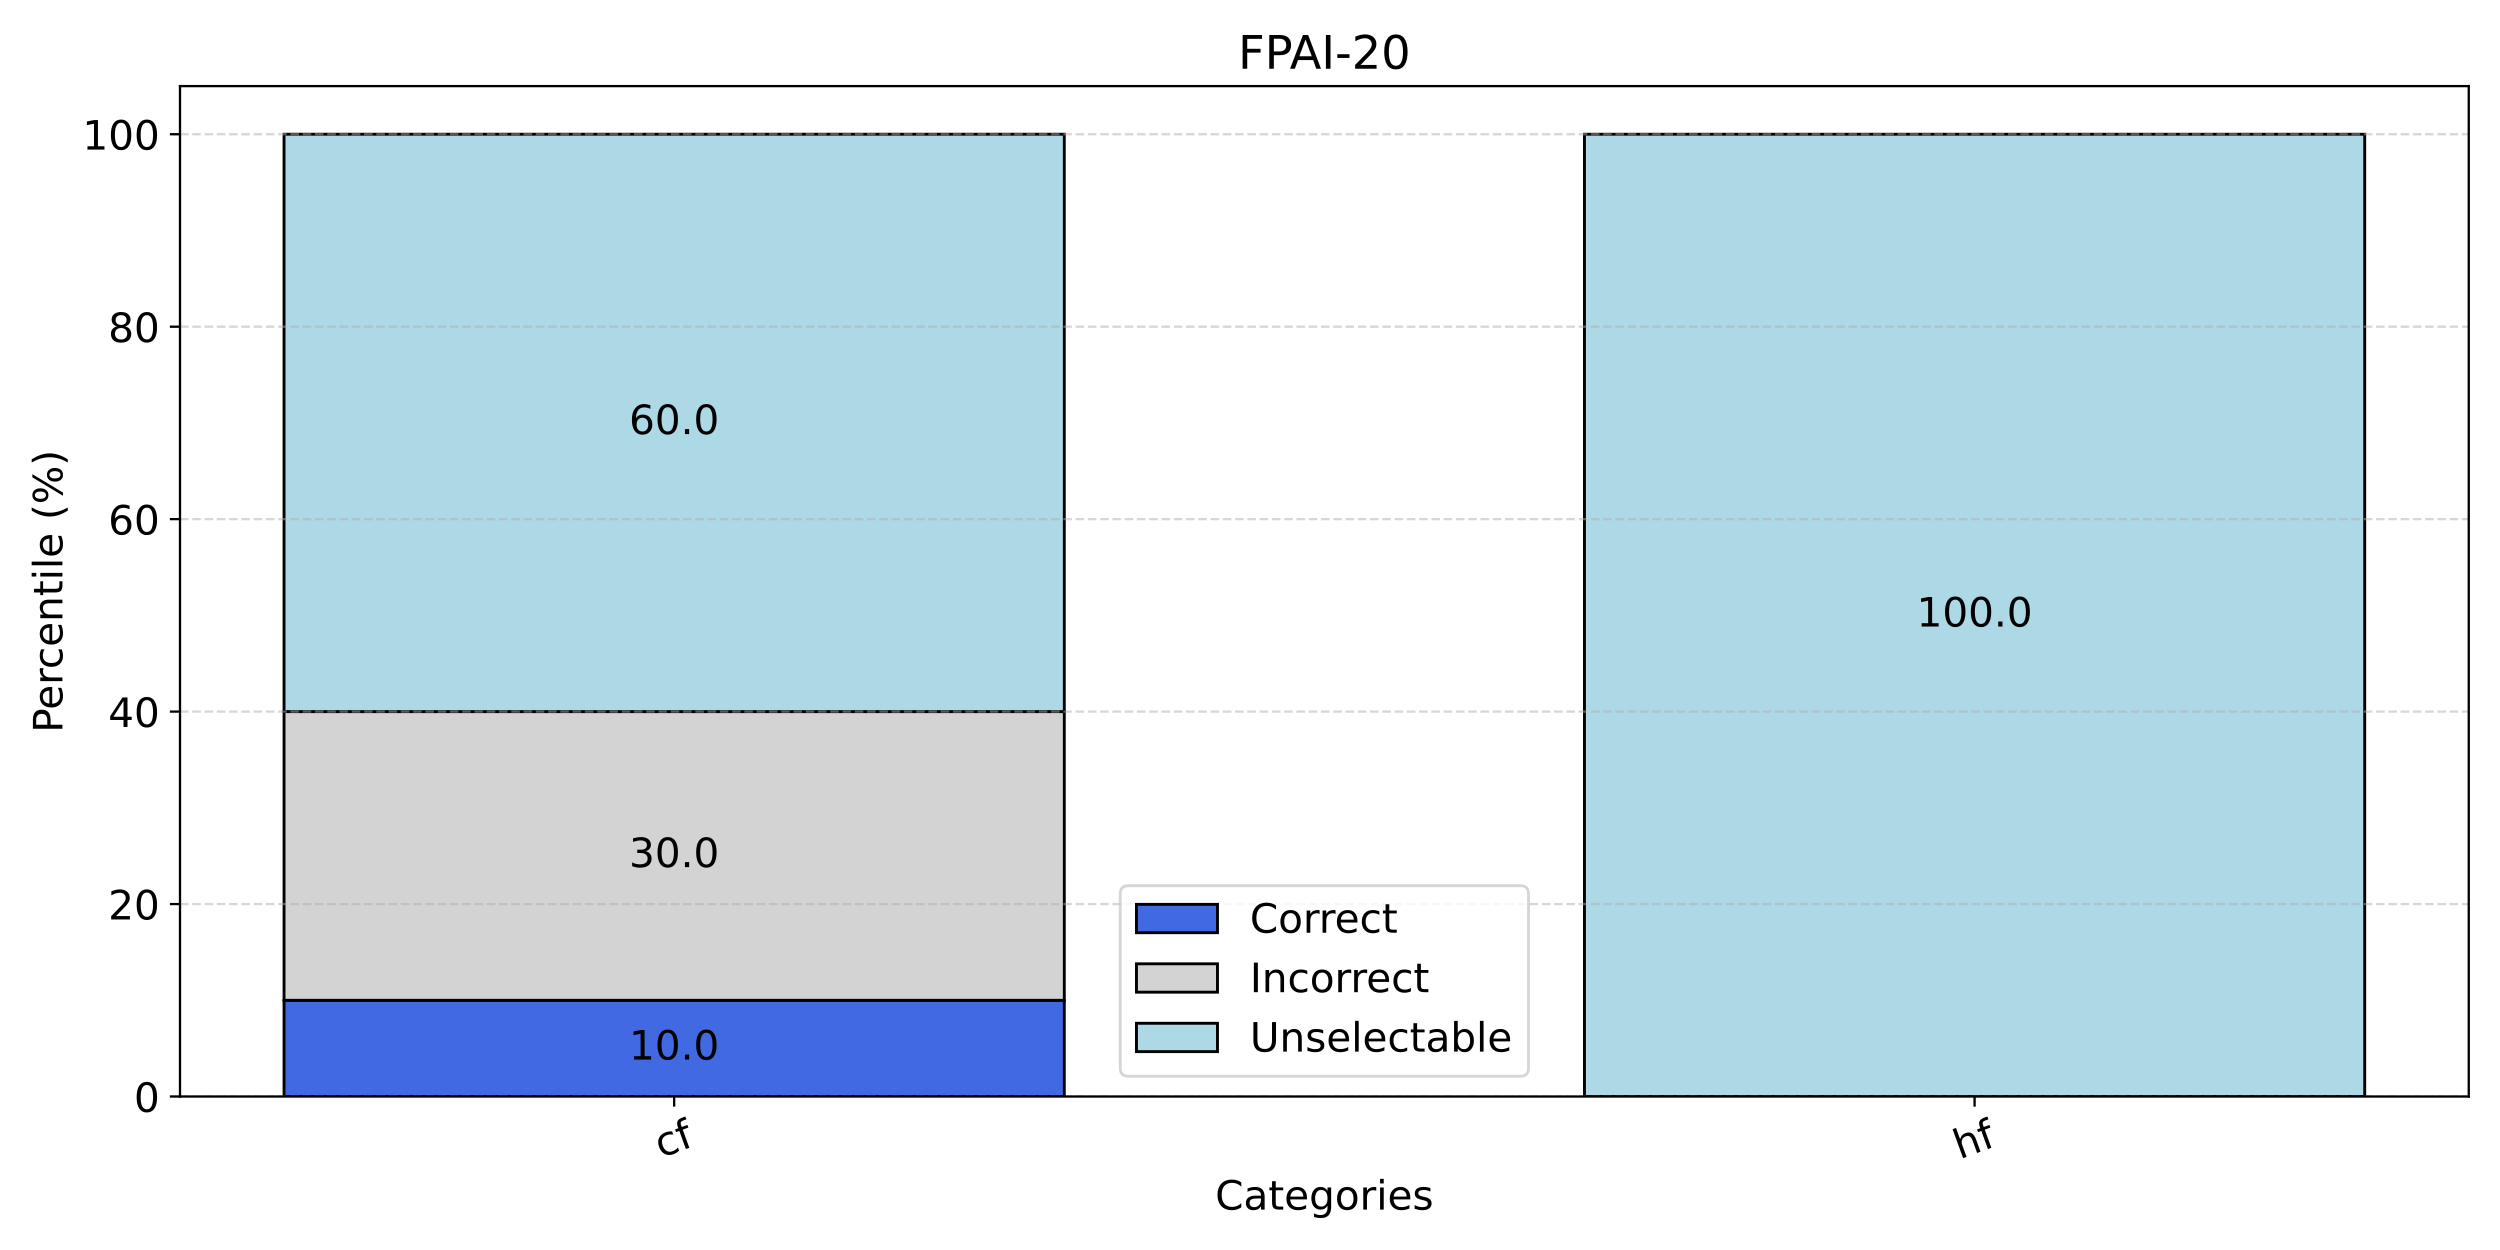
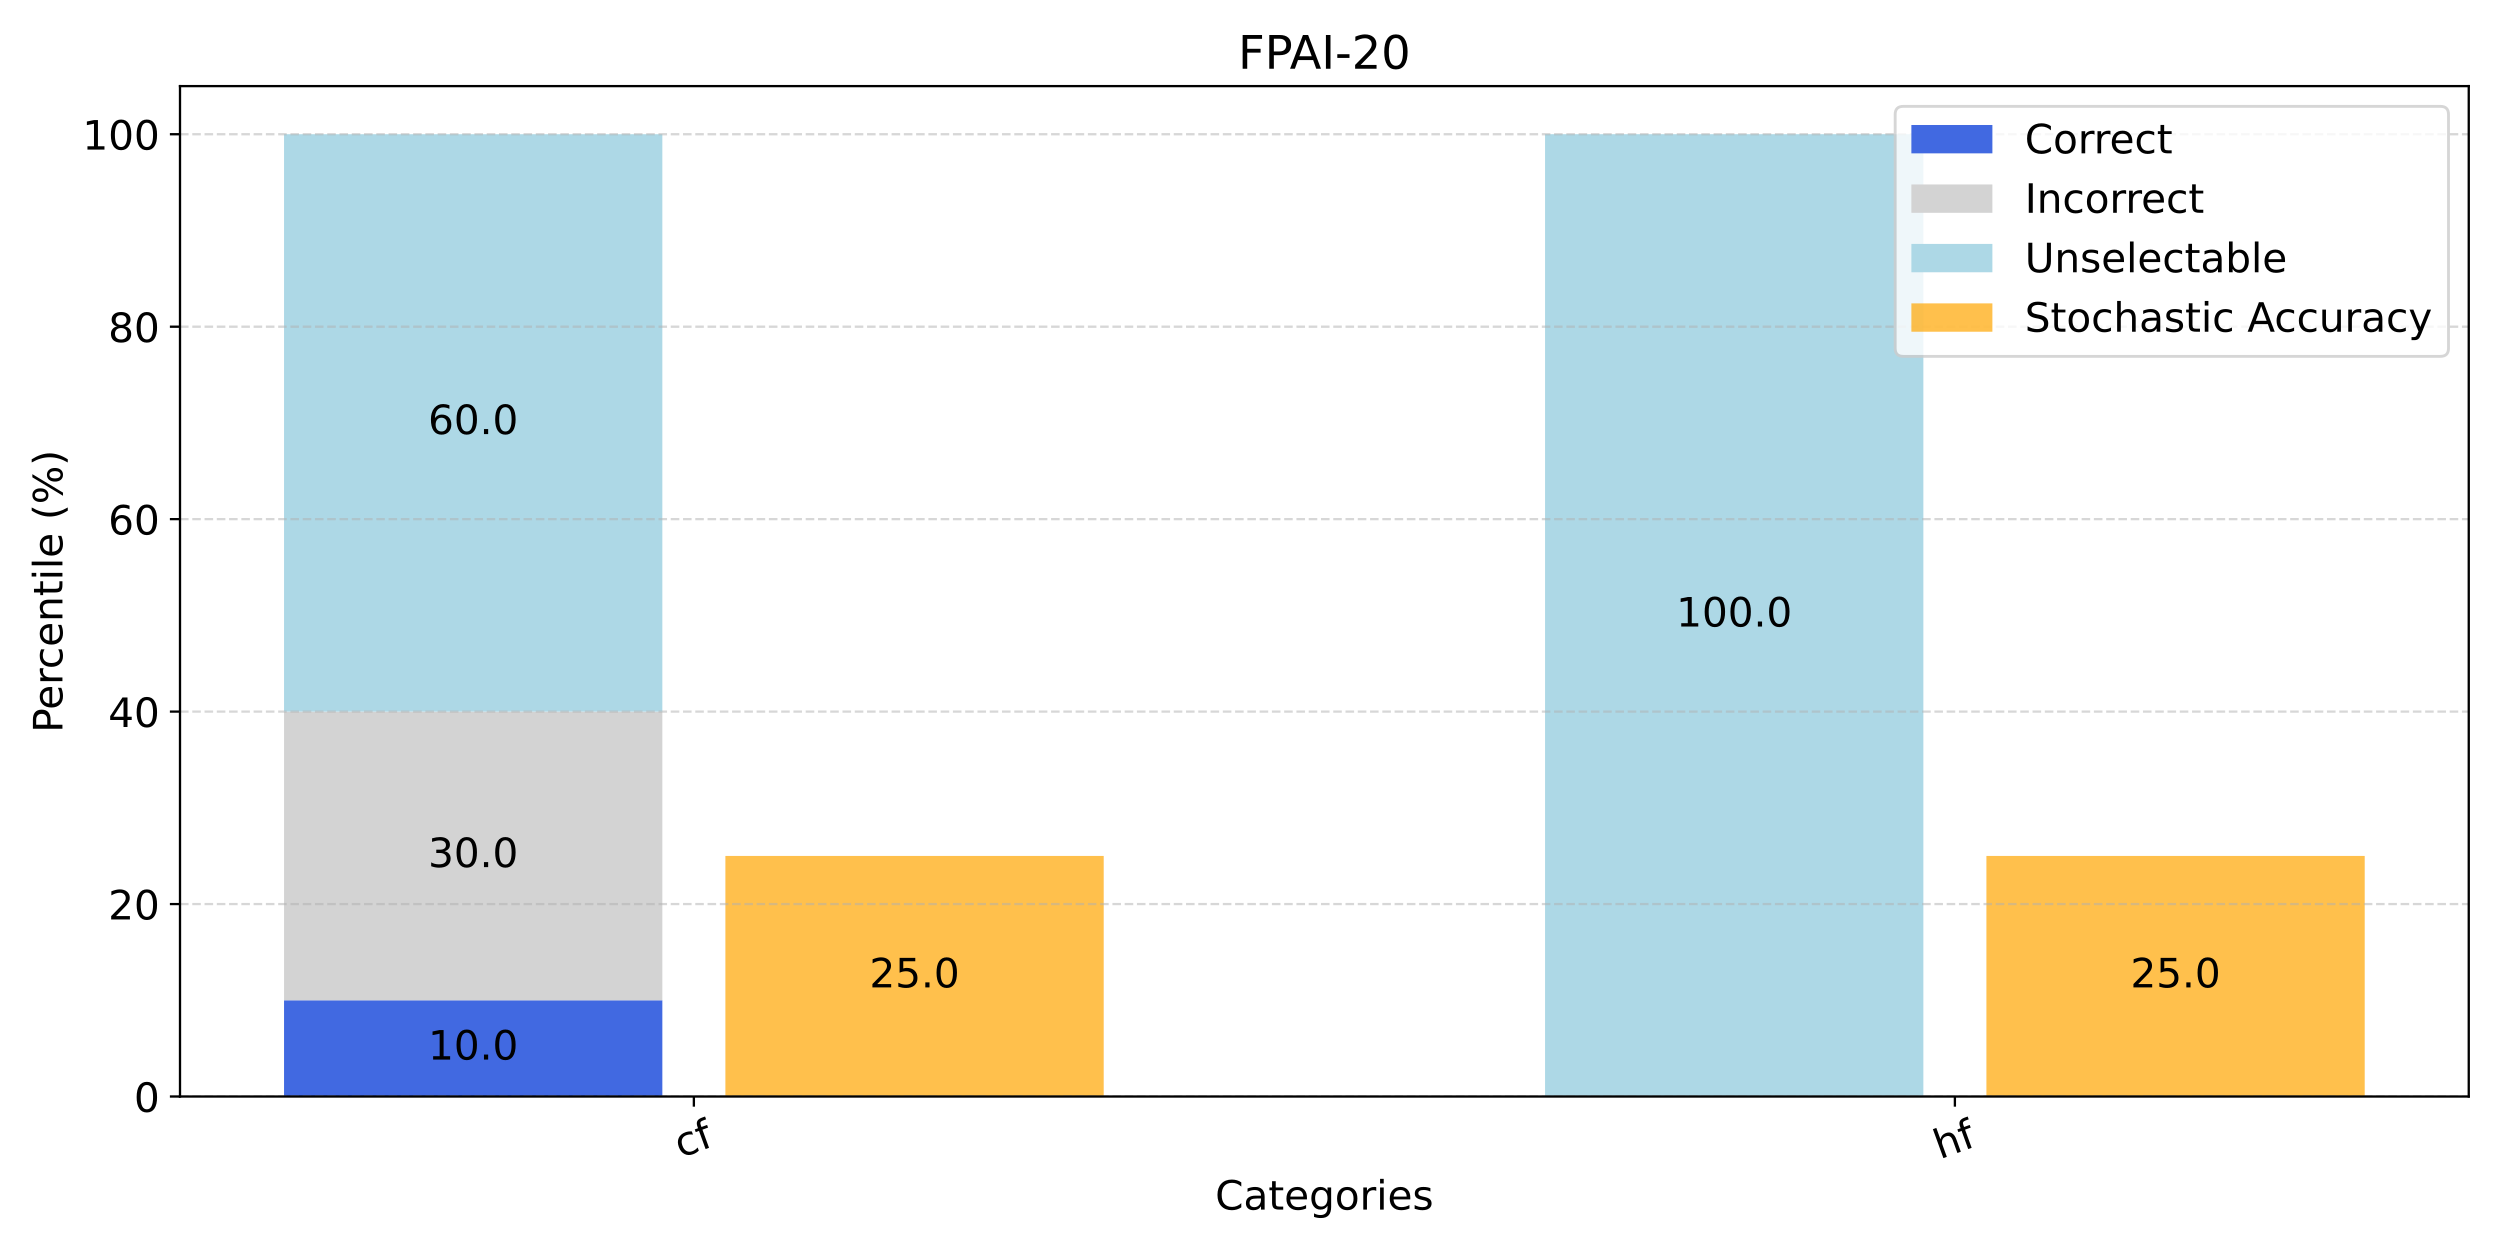
<svg xmlns="http://www.w3.org/2000/svg" xmlns:xlink="http://www.w3.org/1999/xlink" width="864pt" height="432pt" viewBox="0 0 864 432" version="1.1">
  <defs>
    <style type="text/css">*{stroke-linejoin: round; stroke-linecap: butt}</style>
  </defs>
  <g id="figure_1">
    <g id="patch_1">
      <path d="M 0 432  L 864 432  L 864 0  L 0 0  z " style="fill: #ffffff" />
    </g>
    <g id="axes_1">
      <g id="patch_2">
        <path d="M 62.21 378.955  L 853.2 378.955  L 853.2 29.76  L 62.21 29.76  z " style="fill: #ffffff" />
      </g>
      <g id="patch_3">
-         <path d="M 98.164 378.955  L 367.82 378.955  L 367.82 345.699  L 98.164 345.699  z " clip-path="url(#pfbacceda37)" style="fill: #4169e1; stroke: #000000; stroke-linejoin: miter" />
+         <path d="M 98.164 378.955  L 228.906 378.955  L 228.906 345.699  L 98.164 345.699  z " clip-path="url(#pa69fafc977)" style="fill: #4169e1" />
      </g>
      <g id="patch_4">
-         <path d="M 547.59 378.955  L 817.246 378.955  L 817.246 378.955  L 547.59 378.955  z " clip-path="url(#pfbacceda37)" style="fill: #4169e1; stroke: #000000; stroke-linejoin: miter" />
+         <path d="M 533.971 378.955  L 664.713 378.955  L 664.713 378.955  L 533.971 378.955  z " clip-path="url(#pa69fafc977)" style="fill: #4169e1" />
      </g>
      <g id="patch_5">
-         <path d="M 98.164 345.699  L 367.82 345.699  L 367.82 245.929  L 98.164 245.929  z " clip-path="url(#pfbacceda37)" style="fill: #d3d3d3; stroke: #000000; stroke-linejoin: miter" />
+         <path d="M 98.164 345.699  L 228.906 345.699  L 228.906 245.929  L 98.164 245.929  z " clip-path="url(#pa69fafc977)" style="fill: #d3d3d3" />
      </g>
      <g id="patch_6">
-         <path d="M 547.59 378.955  L 817.246 378.955  L 817.246 378.955  L 547.59 378.955  z " clip-path="url(#pfbacceda37)" style="fill: #d3d3d3; stroke: #000000; stroke-linejoin: miter" />
+         <path d="M 533.971 378.955  L 664.713 378.955  L 664.713 378.955  L 533.971 378.955  z " clip-path="url(#pa69fafc977)" style="fill: #d3d3d3" />
      </g>
      <g id="patch_7">
-         <path d="M 98.164 245.929  L 367.82 245.929  L 367.82 46.388  L 98.164 46.388  z " clip-path="url(#pfbacceda37)" style="fill: #add8e6; stroke: #000000; stroke-linejoin: miter" />
+         <path d="M 98.164 245.929  L 228.906 245.929  L 228.906 46.388  L 98.164 46.388  z " clip-path="url(#pa69fafc977)" style="fill: #add8e6" />
      </g>
      <g id="patch_8">
-         <path d="M 547.59 378.955  L 817.246 378.955  L 817.246 46.388  L 547.59 46.388  z " clip-path="url(#pfbacceda37)" style="fill: #add8e6; stroke: #000000; stroke-linejoin: miter" />
+         <path d="M 533.971 378.955  L 664.713 378.955  L 664.713 46.388  L 533.971 46.388  z " clip-path="url(#pa69fafc977)" style="fill: #add8e6" />
+       </g>
+       <g id="patch_9">
+         <path d="M 250.697 378.955  L 381.439 378.955  L 381.439 295.814  L 250.697 295.814  z " clip-path="url(#pa69fafc977)" style="fill: #ffa500; opacity: 0.7" />
+       </g>
+       <g id="patch_10">
+         <path d="M 686.504 378.955  L 817.246 378.955  L 817.246 295.814  L 686.504 295.814  z " clip-path="url(#pa69fafc977)" style="fill: #ffa500; opacity: 0.7" />
      </g>
      <g id="matplotlib.axis_1">
        <g id="xtick_1">
          <g id="line2d_1">
            <defs>
-               <path id="m0cf72e230e" d="M 0 0  L 0 3.5  " style="stroke: #000000; stroke-width: 0.8" />
-             </defs>
-             <g>
-               <use xlink:href="#m0cf72e230e" x="232.992" y="378.955" style="stroke: #000000; stroke-width: 0.8" />
+               <path id="mf088e50892" d="M 0 0  L 0 3.5  " style="stroke: #000000; stroke-width: 0.8" />
+             </defs>
+             <g>
+               <use xlink:href="#mf088e50892" x="239.801" y="378.955" style="stroke: #000000; stroke-width: 0.8" />
            </g>
          </g>
          <g id="text_1">
-             <g transform="translate(228.3808 400.2701) rotate(-20) scale(0.14 -0.14)">
+             <g transform="translate(235.1903 400.2701) rotate(-20) scale(0.14 -0.14)">
              <defs>
                <path id="DejaVuSans-63" d="M 3122 3366  L 3122 2828  Q 2878 2963 2633 3030  Q 2388 3097 2138 3097  Q 1578 3097 1268 2742  Q 959 2388 959 1747  Q 959 1106 1268 751  Q 1578 397 2138 397  Q 2388 397 2633 464  Q 2878 531 3122 666  L 3122 134  Q 2881 22 2623 -34  Q 2366 -91 2075 -91  Q 1284 -91 818 406  Q 353 903 353 1747  Q 353 2603 823 3093  Q 1294 3584 2113 3584  Q 2378 3584 2631 3529  Q 2884 3475 3122 3366  z " transform="scale(0.015625)" />
                <path id="DejaVuSans-66" d="M 2375 4863  L 2375 4384  L 1825 4384  Q 1516 4384 1395 4259  Q 1275 4134 1275 3809  L 1275 3500  L 2222 3500  L 2222 3053  L 1275 3053  L 1275 0  L 697 0  L 697 3053  L 147 3053  L 147 3500  L 697 3500  L 697 3744  Q 697 4328 969 4595  Q 1241 4863 1831 4863  L 2375 4863  z " transform="scale(0.015625)" />
              </defs>
              <use xlink:href="#DejaVuSans-63" />
              <use xlink:href="#DejaVuSans-66" transform="translate(54.98047 0)" />
            </g>
          </g>
        </g>
        <g id="xtick_2">
          <g id="line2d_2">
            <g>
-               <use xlink:href="#m0cf72e230e" x="682.418" y="378.955" style="stroke: #000000; stroke-width: 0.8" />
+               <use xlink:href="#mf088e50892" x="675.609" y="378.955" style="stroke: #000000; stroke-width: 0.8" />
            </g>
          </g>
          <g id="text_2">
-             <g transform="translate(677.255 400.6719) rotate(-20) scale(0.14 -0.14)">
+             <g transform="translate(670.4455 400.6719) rotate(-20) scale(0.14 -0.14)">
              <defs>
                <path id="DejaVuSans-68" d="M 3513 2113  L 3513 0  L 2938 0  L 2938 2094  Q 2938 2591 2744 2837  Q 2550 3084 2163 3084  Q 1697 3084 1428 2787  Q 1159 2491 1159 1978  L 1159 0  L 581 0  L 581 4863  L 1159 4863  L 1159 2956  Q 1366 3272 1645 3428  Q 1925 3584 2291 3584  Q 2894 3584 3203 3211  Q 3513 2838 3513 2113  z " transform="scale(0.015625)" />
              </defs>
              <use xlink:href="#DejaVuSans-68" />
              <use xlink:href="#DejaVuSans-66" transform="translate(63.37891 0)" />
            </g>
          </g>
        </g>
        <g id="text_3">
          <g transform="translate(419.9728 418.0456) scale(0.14 -0.14)">
            <defs>
              <path id="DejaVuSans-43" d="M 4122 4306  L 4122 3641  Q 3803 3938 3442 4084  Q 3081 4231 2675 4231  Q 1875 4231 1450 3742  Q 1025 3253 1025 2328  Q 1025 1406 1450 917  Q 1875 428 2675 428  Q 3081 428 3442 575  Q 3803 722 4122 1019  L 4122 359  Q 3791 134 3420 21  Q 3050 -91 2638 -91  Q 1578 -91 968 557  Q 359 1206 359 2328  Q 359 3453 968 4101  Q 1578 4750 2638 4750  Q 3056 4750 3426 4639  Q 3797 4528 4122 4306  z " transform="scale(0.015625)" />
              <path id="DejaVuSans-61" d="M 2194 1759  Q 1497 1759 1228 1600  Q 959 1441 959 1056  Q 959 750 1161 570  Q 1363 391 1709 391  Q 2188 391 2477 730  Q 2766 1069 2766 1631  L 2766 1759  L 2194 1759  z M 3341 1997  L 3341 0  L 2766 0  L 2766 531  Q 2569 213 2275 61  Q 1981 -91 1556 -91  Q 1019 -91 701 211  Q 384 513 384 1019  Q 384 1609 779 1909  Q 1175 2209 1959 2209  L 2766 2209  L 2766 2266  Q 2766 2663 2505 2880  Q 2244 3097 1772 3097  Q 1472 3097 1187 3025  Q 903 2953 641 2809  L 641 3341  Q 956 3463 1253 3523  Q 1550 3584 1831 3584  Q 2591 3584 2966 3190  Q 3341 2797 3341 1997  z " transform="scale(0.015625)" />
              <path id="DejaVuSans-74" d="M 1172 4494  L 1172 3500  L 2356 3500  L 2356 3053  L 1172 3053  L 1172 1153  Q 1172 725 1289 603  Q 1406 481 1766 481  L 2356 481  L 2356 0  L 1766 0  Q 1100 0 847 248  Q 594 497 594 1153  L 594 3053  L 172 3053  L 172 3500  L 594 3500  L 594 4494  L 1172 4494  z " transform="scale(0.015625)" />
              <path id="DejaVuSans-65" d="M 3597 1894  L 3597 1613  L 953 1613  Q 991 1019 1311 708  Q 1631 397 2203 397  Q 2534 397 2845 478  Q 3156 559 3463 722  L 3463 178  Q 3153 47 2828 -22  Q 2503 -91 2169 -91  Q 1331 -91 842 396  Q 353 884 353 1716  Q 353 2575 817 3079  Q 1281 3584 2069 3584  Q 2775 3584 3186 3129  Q 3597 2675 3597 1894  z M 3022 2063  Q 3016 2534 2758 2815  Q 2500 3097 2075 3097  Q 1594 3097 1305 2825  Q 1016 2553 972 2059  L 3022 2063  z " transform="scale(0.015625)" />
              <path id="DejaVuSans-67" d="M 2906 1791  Q 2906 2416 2648 2759  Q 2391 3103 1925 3103  Q 1463 3103 1205 2759  Q 947 2416 947 1791  Q 947 1169 1205 825  Q 1463 481 1925 481  Q 2391 481 2648 825  Q 2906 1169 2906 1791  z M 3481 434  Q 3481 -459 3084 -895  Q 2688 -1331 1869 -1331  Q 1566 -1331 1297 -1286  Q 1028 -1241 775 -1147  L 775 -588  Q 1028 -725 1275 -790  Q 1522 -856 1778 -856  Q 2344 -856 2625 -561  Q 2906 -266 2906 331  L 2906 616  Q 2728 306 2450 153  Q 2172 0 1784 0  Q 1141 0 747 490  Q 353 981 353 1791  Q 353 2603 747 3093  Q 1141 3584 1784 3584  Q 2172 3584 2450 3431  Q 2728 3278 2906 2969  L 2906 3500  L 3481 3500  L 3481 434  z " transform="scale(0.015625)" />
              <path id="DejaVuSans-6f" d="M 1959 3097  Q 1497 3097 1228 2736  Q 959 2375 959 1747  Q 959 1119 1226 758  Q 1494 397 1959 397  Q 2419 397 2687 759  Q 2956 1122 2956 1747  Q 2956 2369 2687 2733  Q 2419 3097 1959 3097  z M 1959 3584  Q 2709 3584 3137 3096  Q 3566 2609 3566 1747  Q 3566 888 3137 398  Q 2709 -91 1959 -91  Q 1206 -91 779 398  Q 353 888 353 1747  Q 353 2609 779 3096  Q 1206 3584 1959 3584  z " transform="scale(0.015625)" />
              <path id="DejaVuSans-72" d="M 2631 2963  Q 2534 3019 2420 3045  Q 2306 3072 2169 3072  Q 1681 3072 1420 2755  Q 1159 2438 1159 1844  L 1159 0  L 581 0  L 581 3500  L 1159 3500  L 1159 2956  Q 1341 3275 1631 3429  Q 1922 3584 2338 3584  Q 2397 3584 2469 3576  Q 2541 3569 2628 3553  L 2631 2963  z " transform="scale(0.015625)" />
              <path id="DejaVuSans-69" d="M 603 3500  L 1178 3500  L 1178 0  L 603 0  L 603 3500  z M 603 4863  L 1178 4863  L 1178 4134  L 603 4134  L 603 4863  z " transform="scale(0.015625)" />
              <path id="DejaVuSans-73" d="M 2834 3397  L 2834 2853  Q 2591 2978 2328 3040  Q 2066 3103 1784 3103  Q 1356 3103 1142 2972  Q 928 2841 928 2578  Q 928 2378 1081 2264  Q 1234 2150 1697 2047  L 1894 2003  Q 2506 1872 2764 1633  Q 3022 1394 3022 966  Q 3022 478 2636 193  Q 2250 -91 1575 -91  Q 1294 -91 989 -36  Q 684 19 347 128  L 347 722  Q 666 556 975 473  Q 1284 391 1588 391  Q 1994 391 2212 530  Q 2431 669 2431 922  Q 2431 1156 2273 1281  Q 2116 1406 1581 1522  L 1381 1569  Q 847 1681 609 1914  Q 372 2147 372 2553  Q 372 3047 722 3315  Q 1072 3584 1716 3584  Q 2034 3584 2315 3537  Q 2597 3491 2834 3397  z " transform="scale(0.015625)" />
            </defs>
            <use xlink:href="#DejaVuSans-43" />
            <use xlink:href="#DejaVuSans-61" transform="translate(69.82422 0)" />
            <use xlink:href="#DejaVuSans-74" transform="translate(131.1035 0)" />
            <use xlink:href="#DejaVuSans-65" transform="translate(170.3125 0)" />
            <use xlink:href="#DejaVuSans-67" transform="translate(231.8359 0)" />
            <use xlink:href="#DejaVuSans-6f" transform="translate(295.3125 0)" />
            <use xlink:href="#DejaVuSans-72" transform="translate(356.4941 0)" />
            <use xlink:href="#DejaVuSans-69" transform="translate(397.6074 0)" />
            <use xlink:href="#DejaVuSans-65" transform="translate(425.3906 0)" />
            <use xlink:href="#DejaVuSans-73" transform="translate(486.9141 0)" />
          </g>
        </g>
      </g>
      <g id="matplotlib.axis_2">
        <g id="ytick_1">
          <g id="line2d_3">
-             <path d="M 62.21 378.955  L 853.2 378.955  " clip-path="url(#pfbacceda37)" style="fill: none; stroke-dasharray: 2.96,1.28; stroke-dashoffset: 0; stroke: #b0b0b0; stroke-opacity: 0.5; stroke-width: 0.8" />
+             <path d="M 62.21 378.955  L 853.2 378.955  " clip-path="url(#pa69fafc977)" style="fill: none; stroke-dasharray: 2.96,1.28; stroke-dashoffset: 0; stroke: #b0b0b0; stroke-opacity: 0.5; stroke-width: 0.8" />
          </g>
          <g id="line2d_4">
            <defs>
-               <path id="m1ef3fcd90d" d="M 0 0  L -3.5 0  " style="stroke: #000000; stroke-width: 0.8" />
-             </defs>
-             <g>
-               <use xlink:href="#m1ef3fcd90d" x="62.21" y="378.955" style="stroke: #000000; stroke-width: 0.8" />
+               <path id="mab112fe3bf" d="M 0 0  L -3.5 0  " style="stroke: #000000; stroke-width: 0.8" />
+             </defs>
+             <g>
+               <use xlink:href="#mab112fe3bf" x="62.21" y="378.955" style="stroke: #000000; stroke-width: 0.8" />
            </g>
          </g>
          <g id="text_4">
            <g transform="translate(46.3025 384.2743) scale(0.14 -0.14)">
              <defs>
                <path id="DejaVuSans-30" d="M 2034 4250  Q 1547 4250 1301 3770  Q 1056 3291 1056 2328  Q 1056 1369 1301 889  Q 1547 409 2034 409  Q 2525 409 2770 889  Q 3016 1369 3016 2328  Q 3016 3291 2770 3770  Q 2525 4250 2034 4250  z M 2034 4750  Q 2819 4750 3233 4129  Q 3647 3509 3647 2328  Q 3647 1150 3233 529  Q 2819 -91 2034 -91  Q 1250 -91 836 529  Q 422 1150 422 2328  Q 422 3509 836 4129  Q 1250 4750 2034 4750  z " transform="scale(0.015625)" />
              </defs>
              <use xlink:href="#DejaVuSans-30" />
            </g>
          </g>
        </g>
        <g id="ytick_2">
          <g id="line2d_5">
-             <path d="M 62.21 312.442  L 853.2 312.442  " clip-path="url(#pfbacceda37)" style="fill: none; stroke-dasharray: 2.96,1.28; stroke-dashoffset: 0; stroke: #b0b0b0; stroke-opacity: 0.5; stroke-width: 0.8" />
+             <path d="M 62.21 312.442  L 853.2 312.442  " clip-path="url(#pa69fafc977)" style="fill: none; stroke-dasharray: 2.96,1.28; stroke-dashoffset: 0; stroke: #b0b0b0; stroke-opacity: 0.5; stroke-width: 0.8" />
          </g>
          <g id="line2d_6">
            <g>
-               <use xlink:href="#m1ef3fcd90d" x="62.21" y="312.442" style="stroke: #000000; stroke-width: 0.8" />
+               <use xlink:href="#mab112fe3bf" x="62.21" y="312.442" style="stroke: #000000; stroke-width: 0.8" />
            </g>
          </g>
          <g id="text_5">
            <g transform="translate(37.395 317.7609) scale(0.14 -0.14)">
              <defs>
                <path id="DejaVuSans-32" d="M 1228 531  L 3431 531  L 3431 0  L 469 0  L 469 531  Q 828 903 1448 1529  Q 2069 2156 2228 2338  Q 2531 2678 2651 2914  Q 2772 3150 2772 3378  Q 2772 3750 2511 3984  Q 2250 4219 1831 4219  Q 1534 4219 1204 4116  Q 875 4013 500 3803  L 500 4441  Q 881 4594 1212 4672  Q 1544 4750 1819 4750  Q 2544 4750 2975 4387  Q 3406 4025 3406 3419  Q 3406 3131 3298 2873  Q 3191 2616 2906 2266  Q 2828 2175 2409 1742  Q 1991 1309 1228 531  z " transform="scale(0.015625)" />
              </defs>
              <use xlink:href="#DejaVuSans-32" />
              <use xlink:href="#DejaVuSans-30" transform="translate(63.62305 0)" />
            </g>
          </g>
        </g>
        <g id="ytick_3">
          <g id="line2d_7">
-             <path d="M 62.21 245.929  L 853.2 245.929  " clip-path="url(#pfbacceda37)" style="fill: none; stroke-dasharray: 2.96,1.28; stroke-dashoffset: 0; stroke: #b0b0b0; stroke-opacity: 0.5; stroke-width: 0.8" />
+             <path d="M 62.21 245.929  L 853.2 245.929  " clip-path="url(#pa69fafc977)" style="fill: none; stroke-dasharray: 2.96,1.28; stroke-dashoffset: 0; stroke: #b0b0b0; stroke-opacity: 0.5; stroke-width: 0.8" />
          </g>
          <g id="line2d_8">
            <g>
-               <use xlink:href="#m1ef3fcd90d" x="62.21" y="245.929" style="stroke: #000000; stroke-width: 0.8" />
+               <use xlink:href="#mab112fe3bf" x="62.21" y="245.929" style="stroke: #000000; stroke-width: 0.8" />
            </g>
          </g>
          <g id="text_6">
            <g transform="translate(37.395 251.2475) scale(0.14 -0.14)">
              <defs>
                <path id="DejaVuSans-34" d="M 2419 4116  L 825 1625  L 2419 1625  L 2419 4116  z M 2253 4666  L 3047 4666  L 3047 1625  L 3713 1625  L 3713 1100  L 3047 1100  L 3047 0  L 2419 0  L 2419 1100  L 313 1100  L 313 1709  L 2253 4666  z " transform="scale(0.015625)" />
              </defs>
              <use xlink:href="#DejaVuSans-34" />
              <use xlink:href="#DejaVuSans-30" transform="translate(63.62305 0)" />
            </g>
          </g>
        </g>
        <g id="ytick_4">
          <g id="line2d_9">
-             <path d="M 62.21 179.415  L 853.2 179.415  " clip-path="url(#pfbacceda37)" style="fill: none; stroke-dasharray: 2.96,1.28; stroke-dashoffset: 0; stroke: #b0b0b0; stroke-opacity: 0.5; stroke-width: 0.8" />
+             <path d="M 62.21 179.415  L 853.2 179.415  " clip-path="url(#pa69fafc977)" style="fill: none; stroke-dasharray: 2.96,1.28; stroke-dashoffset: 0; stroke: #b0b0b0; stroke-opacity: 0.5; stroke-width: 0.8" />
          </g>
          <g id="line2d_10">
            <g>
-               <use xlink:href="#m1ef3fcd90d" x="62.21" y="179.415" style="stroke: #000000; stroke-width: 0.8" />
+               <use xlink:href="#mab112fe3bf" x="62.21" y="179.415" style="stroke: #000000; stroke-width: 0.8" />
            </g>
          </g>
          <g id="text_7">
            <g transform="translate(37.395 184.7341) scale(0.14 -0.14)">
              <defs>
                <path id="DejaVuSans-36" d="M 2113 2584  Q 1688 2584 1439 2293  Q 1191 2003 1191 1497  Q 1191 994 1439 701  Q 1688 409 2113 409  Q 2538 409 2786 701  Q 3034 994 3034 1497  Q 3034 2003 2786 2293  Q 2538 2584 2113 2584  z M 3366 4563  L 3366 3988  Q 3128 4100 2886 4159  Q 2644 4219 2406 4219  Q 1781 4219 1451 3797  Q 1122 3375 1075 2522  Q 1259 2794 1537 2939  Q 1816 3084 2150 3084  Q 2853 3084 3261 2657  Q 3669 2231 3669 1497  Q 3669 778 3244 343  Q 2819 -91 2113 -91  Q 1303 -91 875 529  Q 447 1150 447 2328  Q 447 3434 972 4092  Q 1497 4750 2381 4750  Q 2619 4750 2861 4703  Q 3103 4656 3366 4563  z " transform="scale(0.015625)" />
              </defs>
              <use xlink:href="#DejaVuSans-36" />
              <use xlink:href="#DejaVuSans-30" transform="translate(63.62305 0)" />
            </g>
          </g>
        </g>
        <g id="ytick_5">
          <g id="line2d_11">
-             <path d="M 62.21 112.902  L 853.2 112.902  " clip-path="url(#pfbacceda37)" style="fill: none; stroke-dasharray: 2.96,1.28; stroke-dashoffset: 0; stroke: #b0b0b0; stroke-opacity: 0.5; stroke-width: 0.8" />
+             <path d="M 62.21 112.902  L 853.2 112.902  " clip-path="url(#pa69fafc977)" style="fill: none; stroke-dasharray: 2.96,1.28; stroke-dashoffset: 0; stroke: #b0b0b0; stroke-opacity: 0.5; stroke-width: 0.8" />
          </g>
          <g id="line2d_12">
            <g>
-               <use xlink:href="#m1ef3fcd90d" x="62.21" y="112.902" style="stroke: #000000; stroke-width: 0.8" />
+               <use xlink:href="#mab112fe3bf" x="62.21" y="112.902" style="stroke: #000000; stroke-width: 0.8" />
            </g>
          </g>
          <g id="text_8">
            <g transform="translate(37.395 118.2207) scale(0.14 -0.14)">
              <defs>
                <path id="DejaVuSans-38" d="M 2034 2216  Q 1584 2216 1326 1975  Q 1069 1734 1069 1313  Q 1069 891 1326 650  Q 1584 409 2034 409  Q 2484 409 2743 651  Q 3003 894 3003 1313  Q 3003 1734 2745 1975  Q 2488 2216 2034 2216  z M 1403 2484  Q 997 2584 770 2862  Q 544 3141 544 3541  Q 544 4100 942 4425  Q 1341 4750 2034 4750  Q 2731 4750 3128 4425  Q 3525 4100 3525 3541  Q 3525 3141 3298 2862  Q 3072 2584 2669 2484  Q 3125 2378 3379 2068  Q 3634 1759 3634 1313  Q 3634 634 3220 271  Q 2806 -91 2034 -91  Q 1263 -91 848 271  Q 434 634 434 1313  Q 434 1759 690 2068  Q 947 2378 1403 2484  z M 1172 3481  Q 1172 3119 1398 2916  Q 1625 2713 2034 2713  Q 2441 2713 2670 2916  Q 2900 3119 2900 3481  Q 2900 3844 2670 4047  Q 2441 4250 2034 4250  Q 1625 4250 1398 4047  Q 1172 3844 1172 3481  z " transform="scale(0.015625)" />
              </defs>
              <use xlink:href="#DejaVuSans-38" />
              <use xlink:href="#DejaVuSans-30" transform="translate(63.62305 0)" />
            </g>
          </g>
        </g>
        <g id="ytick_6">
          <g id="line2d_13">
-             <path d="M 62.21 46.388  L 853.2 46.388  " clip-path="url(#pfbacceda37)" style="fill: none; stroke-dasharray: 2.96,1.28; stroke-dashoffset: 0; stroke: #b0b0b0; stroke-opacity: 0.5; stroke-width: 0.8" />
+             <path d="M 62.21 46.388  L 853.2 46.388  " clip-path="url(#pa69fafc977)" style="fill: none; stroke-dasharray: 2.96,1.28; stroke-dashoffset: 0; stroke: #b0b0b0; stroke-opacity: 0.5; stroke-width: 0.8" />
          </g>
          <g id="line2d_14">
            <g>
-               <use xlink:href="#m1ef3fcd90d" x="62.21" y="46.388" style="stroke: #000000; stroke-width: 0.8" />
+               <use xlink:href="#mab112fe3bf" x="62.21" y="46.388" style="stroke: #000000; stroke-width: 0.8" />
            </g>
          </g>
          <g id="text_9">
            <g transform="translate(28.4875 51.70726) scale(0.14 -0.14)">
              <defs>
                <path id="DejaVuSans-31" d="M 794 531  L 1825 531  L 1825 4091  L 703 3866  L 703 4441  L 1819 4666  L 2450 4666  L 2450 531  L 3481 531  L 3481 0  L 794 0  L 794 531  z " transform="scale(0.015625)" />
              </defs>
              <use xlink:href="#DejaVuSans-31" />
              <use xlink:href="#DejaVuSans-30" transform="translate(63.62305 0)" />
              <use xlink:href="#DejaVuSans-30" transform="translate(127.2461 0)" />
            </g>
          </g>
        </g>
        <g id="text_10">
          <g transform="translate(21.57594 253.2232) rotate(-90) scale(0.14 -0.14)">
            <defs>
              <path id="DejaVuSans-50" d="M 1259 4147  L 1259 2394  L 2053 2394  Q 2494 2394 2734 2622  Q 2975 2850 2975 3272  Q 2975 3691 2734 3919  Q 2494 4147 2053 4147  L 1259 4147  z M 628 4666  L 2053 4666  Q 2838 4666 3239 4311  Q 3641 3956 3641 3272  Q 3641 2581 3239 2228  Q 2838 1875 2053 1875  L 1259 1875  L 1259 0  L 628 0  L 628 4666  z " transform="scale(0.015625)" />
              <path id="DejaVuSans-6e" d="M 3513 2113  L 3513 0  L 2938 0  L 2938 2094  Q 2938 2591 2744 2837  Q 2550 3084 2163 3084  Q 1697 3084 1428 2787  Q 1159 2491 1159 1978  L 1159 0  L 581 0  L 581 3500  L 1159 3500  L 1159 2956  Q 1366 3272 1645 3428  Q 1925 3584 2291 3584  Q 2894 3584 3203 3211  Q 3513 2838 3513 2113  z " transform="scale(0.015625)" />
              <path id="DejaVuSans-6c" d="M 603 4863  L 1178 4863  L 1178 0  L 603 0  L 603 4863  z " transform="scale(0.015625)" />
              <path id="DejaVuSans-20" transform="scale(0.015625)" />
              <path id="DejaVuSans-28" d="M 1984 4856  Q 1566 4138 1362 3434  Q 1159 2731 1159 2009  Q 1159 1288 1364 580  Q 1569 -128 1984 -844  L 1484 -844  Q 1016 -109 783 600  Q 550 1309 550 2009  Q 550 2706 781 3412  Q 1013 4119 1484 4856  L 1984 4856  z " transform="scale(0.015625)" />
              <path id="DejaVuSans-25" d="M 4653 2053  Q 4381 2053 4226 1822  Q 4072 1591 4072 1178  Q 4072 772 4226 539  Q 4381 306 4653 306  Q 4919 306 5073 539  Q 5228 772 5228 1178  Q 5228 1588 5073 1820  Q 4919 2053 4653 2053  z M 4653 2450  Q 5147 2450 5437 2106  Q 5728 1763 5728 1178  Q 5728 594 5436 251  Q 5144 -91 4653 -91  Q 4153 -91 3862 251  Q 3572 594 3572 1178  Q 3572 1766 3864 2108  Q 4156 2450 4653 2450  z M 1428 4353  Q 1159 4353 1004 4120  Q 850 3888 850 3481  Q 850 3069 1003 2837  Q 1156 2606 1428 2606  Q 1700 2606 1854 2837  Q 2009 3069 2009 3481  Q 2009 3884 1853 4118  Q 1697 4353 1428 4353  z M 4250 4750  L 4750 4750  L 1831 -91  L 1331 -91  L 4250 4750  z M 1428 4750  Q 1922 4750 2215 4408  Q 2509 4066 2509 3481  Q 2509 2891 2217 2550  Q 1925 2209 1428 2209  Q 931 2209 642 2551  Q 353 2894 353 3481  Q 353 4063 643 4406  Q 934 4750 1428 4750  z " transform="scale(0.015625)" />
              <path id="DejaVuSans-29" d="M 513 4856  L 1013 4856  Q 1481 4119 1714 3412  Q 1947 2706 1947 2009  Q 1947 1309 1714 600  Q 1481 -109 1013 -844  L 513 -844  Q 928 -128 1133 580  Q 1338 1288 1338 2009  Q 1338 2731 1133 3434  Q 928 4138 513 4856  z " transform="scale(0.015625)" />
            </defs>
            <use xlink:href="#DejaVuSans-50" />
            <use xlink:href="#DejaVuSans-65" transform="translate(56.67773 0)" />
            <use xlink:href="#DejaVuSans-72" transform="translate(118.2012 0)" />
            <use xlink:href="#DejaVuSans-63" transform="translate(157.0645 0)" />
            <use xlink:href="#DejaVuSans-65" transform="translate(212.0449 0)" />
            <use xlink:href="#DejaVuSans-6e" transform="translate(273.5684 0)" />
            <use xlink:href="#DejaVuSans-74" transform="translate(336.9473 0)" />
            <use xlink:href="#DejaVuSans-69" transform="translate(376.1562 0)" />
            <use xlink:href="#DejaVuSans-6c" transform="translate(403.9395 0)" />
            <use xlink:href="#DejaVuSans-65" transform="translate(431.7227 0)" />
            <use xlink:href="#DejaVuSans-20" transform="translate(493.2461 0)" />
            <use xlink:href="#DejaVuSans-28" transform="translate(525.0332 0)" />
            <use xlink:href="#DejaVuSans-25" transform="translate(564.0469 0)" />
            <use xlink:href="#DejaVuSans-29" transform="translate(659.0664 0)" />
          </g>
        </g>
      </g>
-       <g id="patch_9">
+       <g id="patch_11">
        <path d="M 62.21 378.955  L 62.21 29.76  " style="fill: none; stroke: #000000; stroke-width: 0.8; stroke-linejoin: miter; stroke-linecap: square" />
      </g>
-       <g id="patch_10">
+       <g id="patch_12">
        <path d="M 853.2 378.955  L 853.2 29.76  " style="fill: none; stroke: #000000; stroke-width: 0.8; stroke-linejoin: miter; stroke-linecap: square" />
      </g>
-       <g id="patch_11">
+       <g id="patch_13">
        <path d="M 62.21 378.955  L 853.2 378.955  " style="fill: none; stroke: #000000; stroke-width: 0.8; stroke-linejoin: miter; stroke-linecap: square" />
      </g>
-       <g id="patch_12">
+       <g id="patch_14">
        <path d="M 62.21 29.76  L 853.2 29.76  " style="fill: none; stroke: #000000; stroke-width: 0.8; stroke-linejoin: miter; stroke-linecap: square" />
      </g>
      <g id="text_11">
-         <g transform="translate(217.406 366.1902) scale(0.14 -0.14)">
+         <g transform="translate(147.9492 366.1902) scale(0.14 -0.14)">
          <defs>
            <path id="DejaVuSans-2e" d="M 684 794  L 1344 794  L 1344 0  L 684 0  L 684 794  z " transform="scale(0.015625)" />
          </defs>
          <use xlink:href="#DejaVuSans-31" />
          <use xlink:href="#DejaVuSans-30" transform="translate(63.62305 0)" />
          <use xlink:href="#DejaVuSans-2e" transform="translate(127.2461 0)" />
          <use xlink:href="#DejaVuSans-30" transform="translate(159.0332 0)" />
        </g>
      </g>
      <g id="text_12">
-         <g transform="translate(217.406 299.6768) scale(0.14 -0.14)">
+         <g transform="translate(147.9492 299.6768) scale(0.14 -0.14)">
          <defs>
            <path id="DejaVuSans-33" d="M 2597 2516  Q 3050 2419 3304 2112  Q 3559 1806 3559 1356  Q 3559 666 3084 287  Q 2609 -91 1734 -91  Q 1441 -91 1130 -33  Q 819 25 488 141  L 488 750  Q 750 597 1062 519  Q 1375 441 1716 441  Q 2309 441 2620 675  Q 2931 909 2931 1356  Q 2931 1769 2642 2001  Q 2353 2234 1838 2234  L 1294 2234  L 1294 2753  L 1863 2753  Q 2328 2753 2575 2939  Q 2822 3125 2822 3475  Q 2822 3834 2567 4026  Q 2313 4219 1838 4219  Q 1578 4219 1281 4162  Q 984 4106 628 3988  L 628 4550  Q 988 4650 1302 4700  Q 1616 4750 1894 4750  Q 2613 4750 3031 4423  Q 3450 4097 3450 3541  Q 3450 3153 3228 2886  Q 3006 2619 2597 2516  z " transform="scale(0.015625)" />
          </defs>
          <use xlink:href="#DejaVuSans-33" />
          <use xlink:href="#DejaVuSans-30" transform="translate(63.62305 0)" />
          <use xlink:href="#DejaVuSans-2e" transform="translate(127.2461 0)" />
          <use xlink:href="#DejaVuSans-30" transform="translate(159.0332 0)" />
        </g>
      </g>
      <g id="text_13">
-         <g transform="translate(217.406 150.0216) scale(0.14 -0.14)">
+         <g transform="translate(147.9492 150.0216) scale(0.14 -0.14)">
          <use xlink:href="#DejaVuSans-36" />
          <use xlink:href="#DejaVuSans-30" transform="translate(63.62305 0)" />
          <use xlink:href="#DejaVuSans-2e" transform="translate(127.2461 0)" />
          <use xlink:href="#DejaVuSans-30" transform="translate(159.0332 0)" />
        </g>
      </g>
      <g id="text_14">
-         <g transform="translate(662.3784 216.535) scale(0.14 -0.14)">
+         <g transform="translate(579.3026 216.535) scale(0.14 -0.14)">
          <use xlink:href="#DejaVuSans-31" />
          <use xlink:href="#DejaVuSans-30" transform="translate(63.62305 0)" />
          <use xlink:href="#DejaVuSans-30" transform="translate(127.2461 0)" />
          <use xlink:href="#DejaVuSans-2e" transform="translate(190.8691 0)" />
          <use xlink:href="#DejaVuSans-30" transform="translate(222.6562 0)" />
        </g>
      </g>
      <g id="text_15">
+         <g transform="translate(300.4817 341.2476) scale(0.14 -0.14)">
+           <defs>
+             <path id="DejaVuSans-35" d="M 691 4666  L 3169 4666  L 3169 4134  L 1269 4134  L 1269 2991  Q 1406 3038 1543 3061  Q 1681 3084 1819 3084  Q 2600 3084 3056 2656  Q 3513 2228 3513 1497  Q 3513 744 3044 326  Q 2575 -91 1722 -91  Q 1428 -91 1123 -41  Q 819 9 494 109  L 494 744  Q 775 591 1075 516  Q 1375 441 1709 441  Q 2250 441 2565 725  Q 2881 1009 2881 1497  Q 2881 1984 2565 2268  Q 2250 2553 1709 2553  Q 1456 2553 1204 2497  Q 953 2441 691 2322  L 691 4666  z " transform="scale(0.015625)" />
+           </defs>
+           <use xlink:href="#DejaVuSans-32" />
+           <use xlink:href="#DejaVuSans-35" transform="translate(63.62305 0)" />
+           <use xlink:href="#DejaVuSans-2e" transform="translate(127.2461 0)" />
+           <use xlink:href="#DejaVuSans-30" transform="translate(159.0332 0)" />
+         </g>
+       </g>
+       <g id="text_16">
+         <g transform="translate(736.2889 341.2476) scale(0.14 -0.14)">
+           <use xlink:href="#DejaVuSans-32" />
+           <use xlink:href="#DejaVuSans-35" transform="translate(63.62305 0)" />
+           <use xlink:href="#DejaVuSans-2e" transform="translate(127.2461 0)" />
+           <use xlink:href="#DejaVuSans-30" transform="translate(159.0332 0)" />
+         </g>
+       </g>
+       <g id="text_17">
        <g transform="translate(427.8913 23.76) scale(0.16 -0.16)">
          <defs>
            <path id="DejaVuSans-46" d="M 628 4666  L 3309 4666  L 3309 4134  L 1259 4134  L 1259 2759  L 3109 2759  L 3109 2228  L 1259 2228  L 1259 0  L 628 0  L 628 4666  z " transform="scale(0.015625)" />
            <path id="DejaVuSans-41" d="M 2188 4044  L 1331 1722  L 3047 1722  L 2188 4044  z M 1831 4666  L 2547 4666  L 4325 0  L 3669 0  L 3244 1197  L 1141 1197  L 716 0  L 50 0  L 1831 4666  z " transform="scale(0.015625)" />
            <path id="DejaVuSans-49" d="M 628 4666  L 1259 4666  L 1259 0  L 628 0  L 628 4666  z " transform="scale(0.015625)" />
            <path id="DejaVuSans-2d" d="M 313 2009  L 1997 2009  L 1997 1497  L 313 1497  L 313 2009  z " transform="scale(0.015625)" />
          </defs>
          <use xlink:href="#DejaVuSans-46" />
          <use xlink:href="#DejaVuSans-50" transform="translate(57.51953 0)" />
          <use xlink:href="#DejaVuSans-41" transform="translate(111.4473 0)" />
          <use xlink:href="#DejaVuSans-49" transform="translate(179.8555 0)" />
          <use xlink:href="#DejaVuSans-2d" transform="translate(209.3477 0)" />
          <use xlink:href="#DejaVuSans-32" transform="translate(245.4316 0)" />
          <use xlink:href="#DejaVuSans-30" transform="translate(309.0547 0)" />
        </g>
      </g>
      <g id="legend_1">
-         <g id="patch_13">
-           <path d="M 389.961 371.955  L 525.449 371.955  Q 528.249 371.955 528.249 369.155  L 528.249 308.907  Q 528.249 306.107 525.449 306.107  L 389.961 306.107  Q 387.161 306.107 387.161 308.907  L 387.161 369.155  Q 387.161 371.955 389.961 371.955  z " style="fill: #ffffff; opacity: 0.8; stroke: #cccccc; stroke-linejoin: miter" />
-         </g>
-         <g id="patch_14">
-           <path d="M 392.761 322.345  L 420.761 322.345  L 420.761 312.545  L 392.761 312.545  z " style="fill: #4169e1; stroke: #000000; stroke-linejoin: miter" />
-         </g>
-         <g id="text_16">
-           <g transform="translate(431.9614 322.3451) scale(0.14 -0.14)">
+         <g id="patch_15">
+           <path d="M 657.771 123.157  L 843.4 123.157  Q 846.2 123.157 846.2 120.358  L 846.2 39.56  Q 846.2 36.76 843.4 36.76  L 657.771 36.76  Q 654.971 36.76 654.971 39.56  L 654.971 120.358  Q 654.971 123.157 657.771 123.157  z " style="fill: #ffffff; opacity: 0.8; stroke: #cccccc; stroke-linejoin: miter" />
+         </g>
+         <g id="patch_16">
+           <path d="M 660.571 52.998  L 688.571 52.998  L 688.571 43.198  L 660.571 43.198  z " style="fill: #4169e1" />
+         </g>
+         <g id="text_18">
+           <g transform="translate(699.7709 52.99781) scale(0.14 -0.14)">
            <use xlink:href="#DejaVuSans-43" />
            <use xlink:href="#DejaVuSans-6f" transform="translate(69.82422 0)" />
            <use xlink:href="#DejaVuSans-72" transform="translate(131.0059 0)" />
            <use xlink:href="#DejaVuSans-72" transform="translate(170.3691 0)" />
            <use xlink:href="#DejaVuSans-65" transform="translate(209.2324 0)" />
            <use xlink:href="#DejaVuSans-63" transform="translate(270.7559 0)" />
            <use xlink:href="#DejaVuSans-74" transform="translate(325.7363 0)" />
          </g>
        </g>
-         <g id="patch_15">
-           <path d="M 392.761 342.894  L 420.761 342.894  L 420.761 333.094  L 392.761 333.094  z " style="fill: #d3d3d3; stroke: #000000; stroke-linejoin: miter" />
-         </g>
-         <g id="text_17">
-           <g transform="translate(431.9614 342.8945) scale(0.14 -0.14)">
+         <g id="patch_17">
+           <path d="M 660.571 73.547  L 688.571 73.547  L 688.571 63.747  L 660.571 63.747  z " style="fill: #d3d3d3" />
+         </g>
+         <g id="text_19">
+           <g transform="translate(699.7709 73.54719) scale(0.14 -0.14)">
            <use xlink:href="#DejaVuSans-49" />
            <use xlink:href="#DejaVuSans-6e" transform="translate(29.49219 0)" />
            <use xlink:href="#DejaVuSans-63" transform="translate(92.87109 0)" />
            <use xlink:href="#DejaVuSans-6f" transform="translate(147.8516 0)" />
            <use xlink:href="#DejaVuSans-72" transform="translate(209.0332 0)" />
            <use xlink:href="#DejaVuSans-72" transform="translate(248.3965 0)" />
            <use xlink:href="#DejaVuSans-65" transform="translate(287.2598 0)" />
            <use xlink:href="#DejaVuSans-63" transform="translate(348.7832 0)" />
            <use xlink:href="#DejaVuSans-74" transform="translate(403.7637 0)" />
          </g>
        </g>
-         <g id="patch_16">
-           <path d="M 392.761 363.444  L 420.761 363.444  L 420.761 353.644  L 392.761 353.644  z " style="fill: #add8e6; stroke: #000000; stroke-linejoin: miter" />
-         </g>
-         <g id="text_18">
-           <g transform="translate(431.9614 363.4438) scale(0.14 -0.14)">
+         <g id="patch_18">
+           <path d="M 660.571 94.097  L 688.571 94.097  L 688.571 84.297  L 660.571 84.297  z " style="fill: #add8e6" />
+         </g>
+         <g id="text_20">
+           <g transform="translate(699.7709 94.09656) scale(0.14 -0.14)">
            <defs>
              <path id="DejaVuSans-55" d="M 556 4666  L 1191 4666  L 1191 1831  Q 1191 1081 1462 751  Q 1734 422 2344 422  Q 2950 422 3222 751  Q 3494 1081 3494 1831  L 3494 4666  L 4128 4666  L 4128 1753  Q 4128 841 3676 375  Q 3225 -91 2344 -91  Q 1459 -91 1007 375  Q 556 841 556 1753  L 556 4666  z " transform="scale(0.015625)" />
              <path id="DejaVuSans-62" d="M 3116 1747  Q 3116 2381 2855 2742  Q 2594 3103 2138 3103  Q 1681 3103 1420 2742  Q 1159 2381 1159 1747  Q 1159 1113 1420 752  Q 1681 391 2138 391  Q 2594 391 2855 752  Q 3116 1113 3116 1747  z M 1159 2969  Q 1341 3281 1617 3432  Q 1894 3584 2278 3584  Q 2916 3584 3314 3078  Q 3713 2572 3713 1747  Q 3713 922 3314 415  Q 2916 -91 2278 -91  Q 1894 -91 1617 61  Q 1341 213 1159 525  L 1159 0  L 581 0  L 581 4863  L 1159 4863  L 1159 2969  z " transform="scale(0.015625)" />
            </defs>
            <use xlink:href="#DejaVuSans-55" />
            <use xlink:href="#DejaVuSans-6e" transform="translate(73.19336 0)" />
            <use xlink:href="#DejaVuSans-73" transform="translate(136.5723 0)" />
            <use xlink:href="#DejaVuSans-65" transform="translate(188.6719 0)" />
            <use xlink:href="#DejaVuSans-6c" transform="translate(250.1953 0)" />
            <use xlink:href="#DejaVuSans-65" transform="translate(277.9785 0)" />
            <use xlink:href="#DejaVuSans-63" transform="translate(339.502 0)" />
            <use xlink:href="#DejaVuSans-74" transform="translate(394.4824 0)" />
            <use xlink:href="#DejaVuSans-61" transform="translate(433.6914 0)" />
            <use xlink:href="#DejaVuSans-62" transform="translate(494.9707 0)" />
            <use xlink:href="#DejaVuSans-6c" transform="translate(558.4473 0)" />
            <use xlink:href="#DejaVuSans-65" transform="translate(586.2305 0)" />
          </g>
        </g>
+         <g id="patch_19">
+           <path d="M 660.571 114.646  L 688.571 114.646  L 688.571 104.846  L 660.571 104.846  z " style="fill: #ffa500; opacity: 0.7" />
+         </g>
+         <g id="text_21">
+           <g transform="translate(699.7709 114.6459) scale(0.14 -0.14)">
+             <defs>
+               <path id="DejaVuSans-53" d="M 3425 4513  L 3425 3897  Q 3066 4069 2747 4153  Q 2428 4238 2131 4238  Q 1616 4238 1336 4038  Q 1056 3838 1056 3469  Q 1056 3159 1242 3001  Q 1428 2844 1947 2747  L 2328 2669  Q 3034 2534 3370 2195  Q 3706 1856 3706 1288  Q 3706 609 3251 259  Q 2797 -91 1919 -91  Q 1588 -91 1214 -16  Q 841 59 441 206  L 441 856  Q 825 641 1194 531  Q 1563 422 1919 422  Q 2459 422 2753 634  Q 3047 847 3047 1241  Q 3047 1584 2836 1778  Q 2625 1972 2144 2069  L 1759 2144  Q 1053 2284 737 2584  Q 422 2884 422 3419  Q 422 4038 858 4394  Q 1294 4750 2059 4750  Q 2388 4750 2728 4690  Q 3069 4631 3425 4513  z " transform="scale(0.015625)" />
+               <path id="DejaVuSans-75" d="M 544 1381  L 544 3500  L 1119 3500  L 1119 1403  Q 1119 906 1312 657  Q 1506 409 1894 409  Q 2359 409 2629 706  Q 2900 1003 2900 1516  L 2900 3500  L 3475 3500  L 3475 0  L 2900 0  L 2900 538  Q 2691 219 2414 64  Q 2138 -91 1772 -91  Q 1169 -91 856 284  Q 544 659 544 1381  z M 1991 3584  L 1991 3584  z " transform="scale(0.015625)" />
+               <path id="DejaVuSans-79" d="M 2059 -325  Q 1816 -950 1584 -1140  Q 1353 -1331 966 -1331  L 506 -1331  L 506 -850  L 844 -850  Q 1081 -850 1212 -737  Q 1344 -625 1503 -206  L 1606 56  L 191 3500  L 800 3500  L 1894 763  L 2988 3500  L 3597 3500  L 2059 -325  z " transform="scale(0.015625)" />
+             </defs>
+             <use xlink:href="#DejaVuSans-53" />
+             <use xlink:href="#DejaVuSans-74" transform="translate(63.47656 0)" />
+             <use xlink:href="#DejaVuSans-6f" transform="translate(102.6855 0)" />
+             <use xlink:href="#DejaVuSans-63" transform="translate(163.8672 0)" />
+             <use xlink:href="#DejaVuSans-68" transform="translate(218.8477 0)" />
+             <use xlink:href="#DejaVuSans-61" transform="translate(282.2266 0)" />
+             <use xlink:href="#DejaVuSans-73" transform="translate(343.5059 0)" />
+             <use xlink:href="#DejaVuSans-74" transform="translate(395.6055 0)" />
+             <use xlink:href="#DejaVuSans-69" transform="translate(434.8145 0)" />
+             <use xlink:href="#DejaVuSans-63" transform="translate(462.5977 0)" />
+             <use xlink:href="#DejaVuSans-20" transform="translate(517.5781 0)" />
+             <use xlink:href="#DejaVuSans-41" transform="translate(549.3652 0)" />
+             <use xlink:href="#DejaVuSans-63" transform="translate(616.0234 0)" />
+             <use xlink:href="#DejaVuSans-63" transform="translate(671.0039 0)" />
+             <use xlink:href="#DejaVuSans-75" transform="translate(725.9844 0)" />
+             <use xlink:href="#DejaVuSans-72" transform="translate(789.3633 0)" />
+             <use xlink:href="#DejaVuSans-61" transform="translate(830.4766 0)" />
+             <use xlink:href="#DejaVuSans-63" transform="translate(891.7559 0)" />
+             <use xlink:href="#DejaVuSans-79" transform="translate(946.7363 0)" />
+           </g>
+         </g>
      </g>
    </g>
  </g>
  <defs>
-     <clipPath id="pfbacceda37">
+     <clipPath id="pa69fafc977">
      <rect x="62.21" y="29.76" width="790.99" height="349.195" />
    </clipPath>
  </defs>
</svg>
